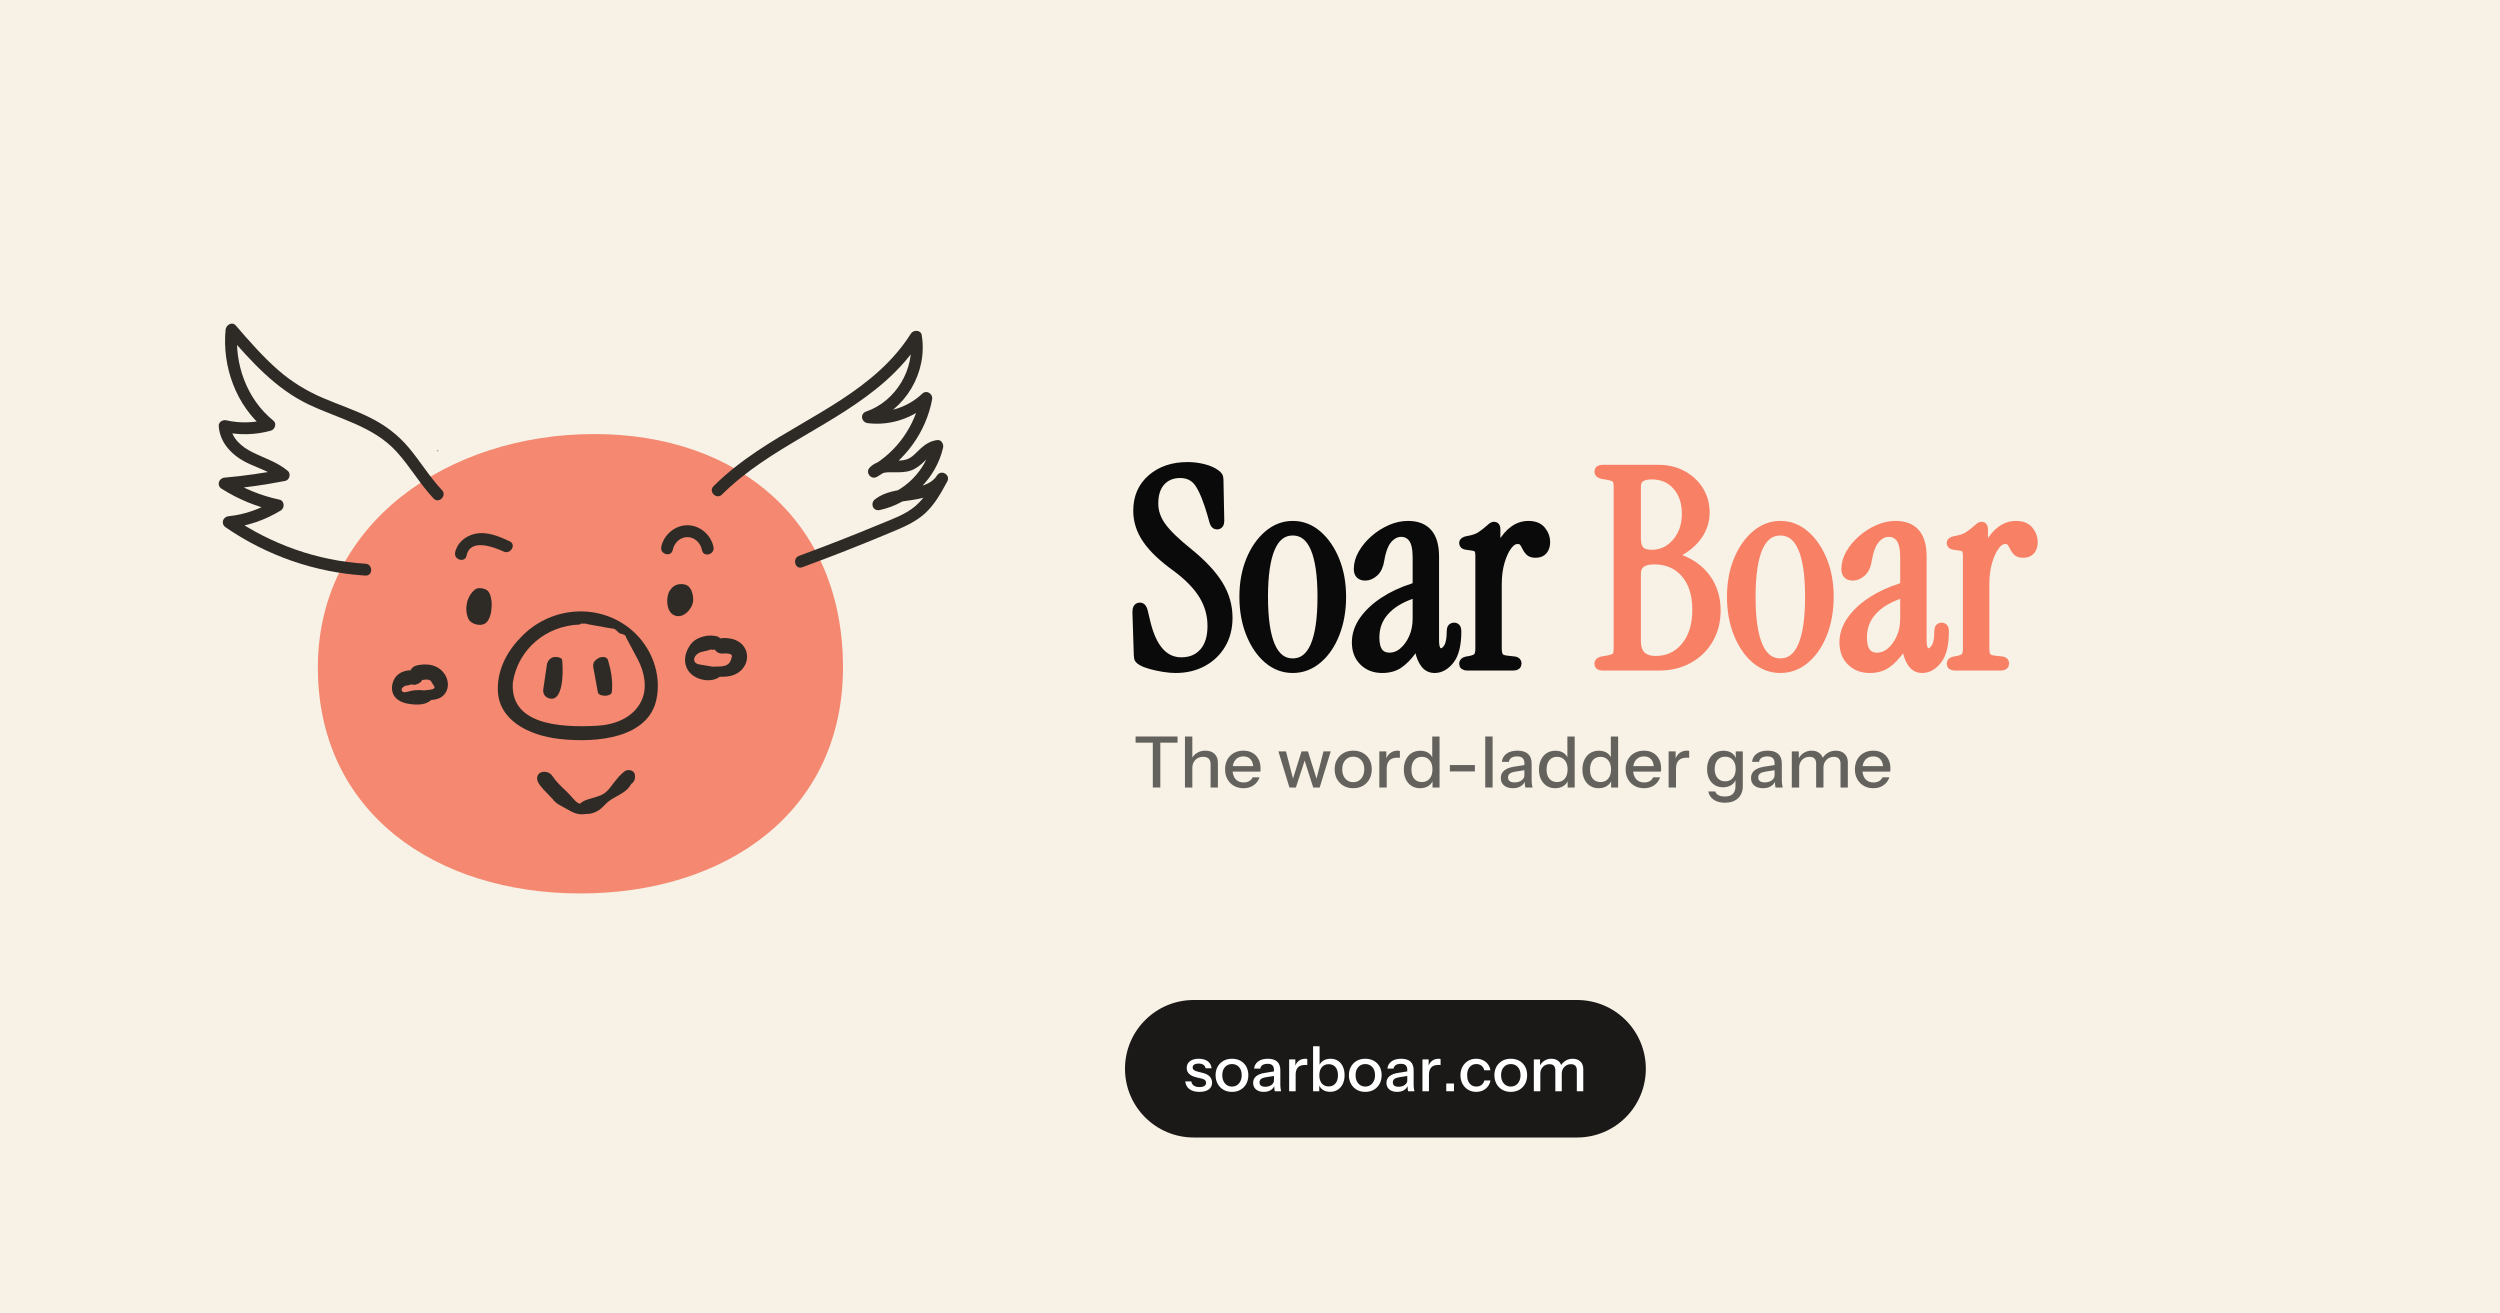
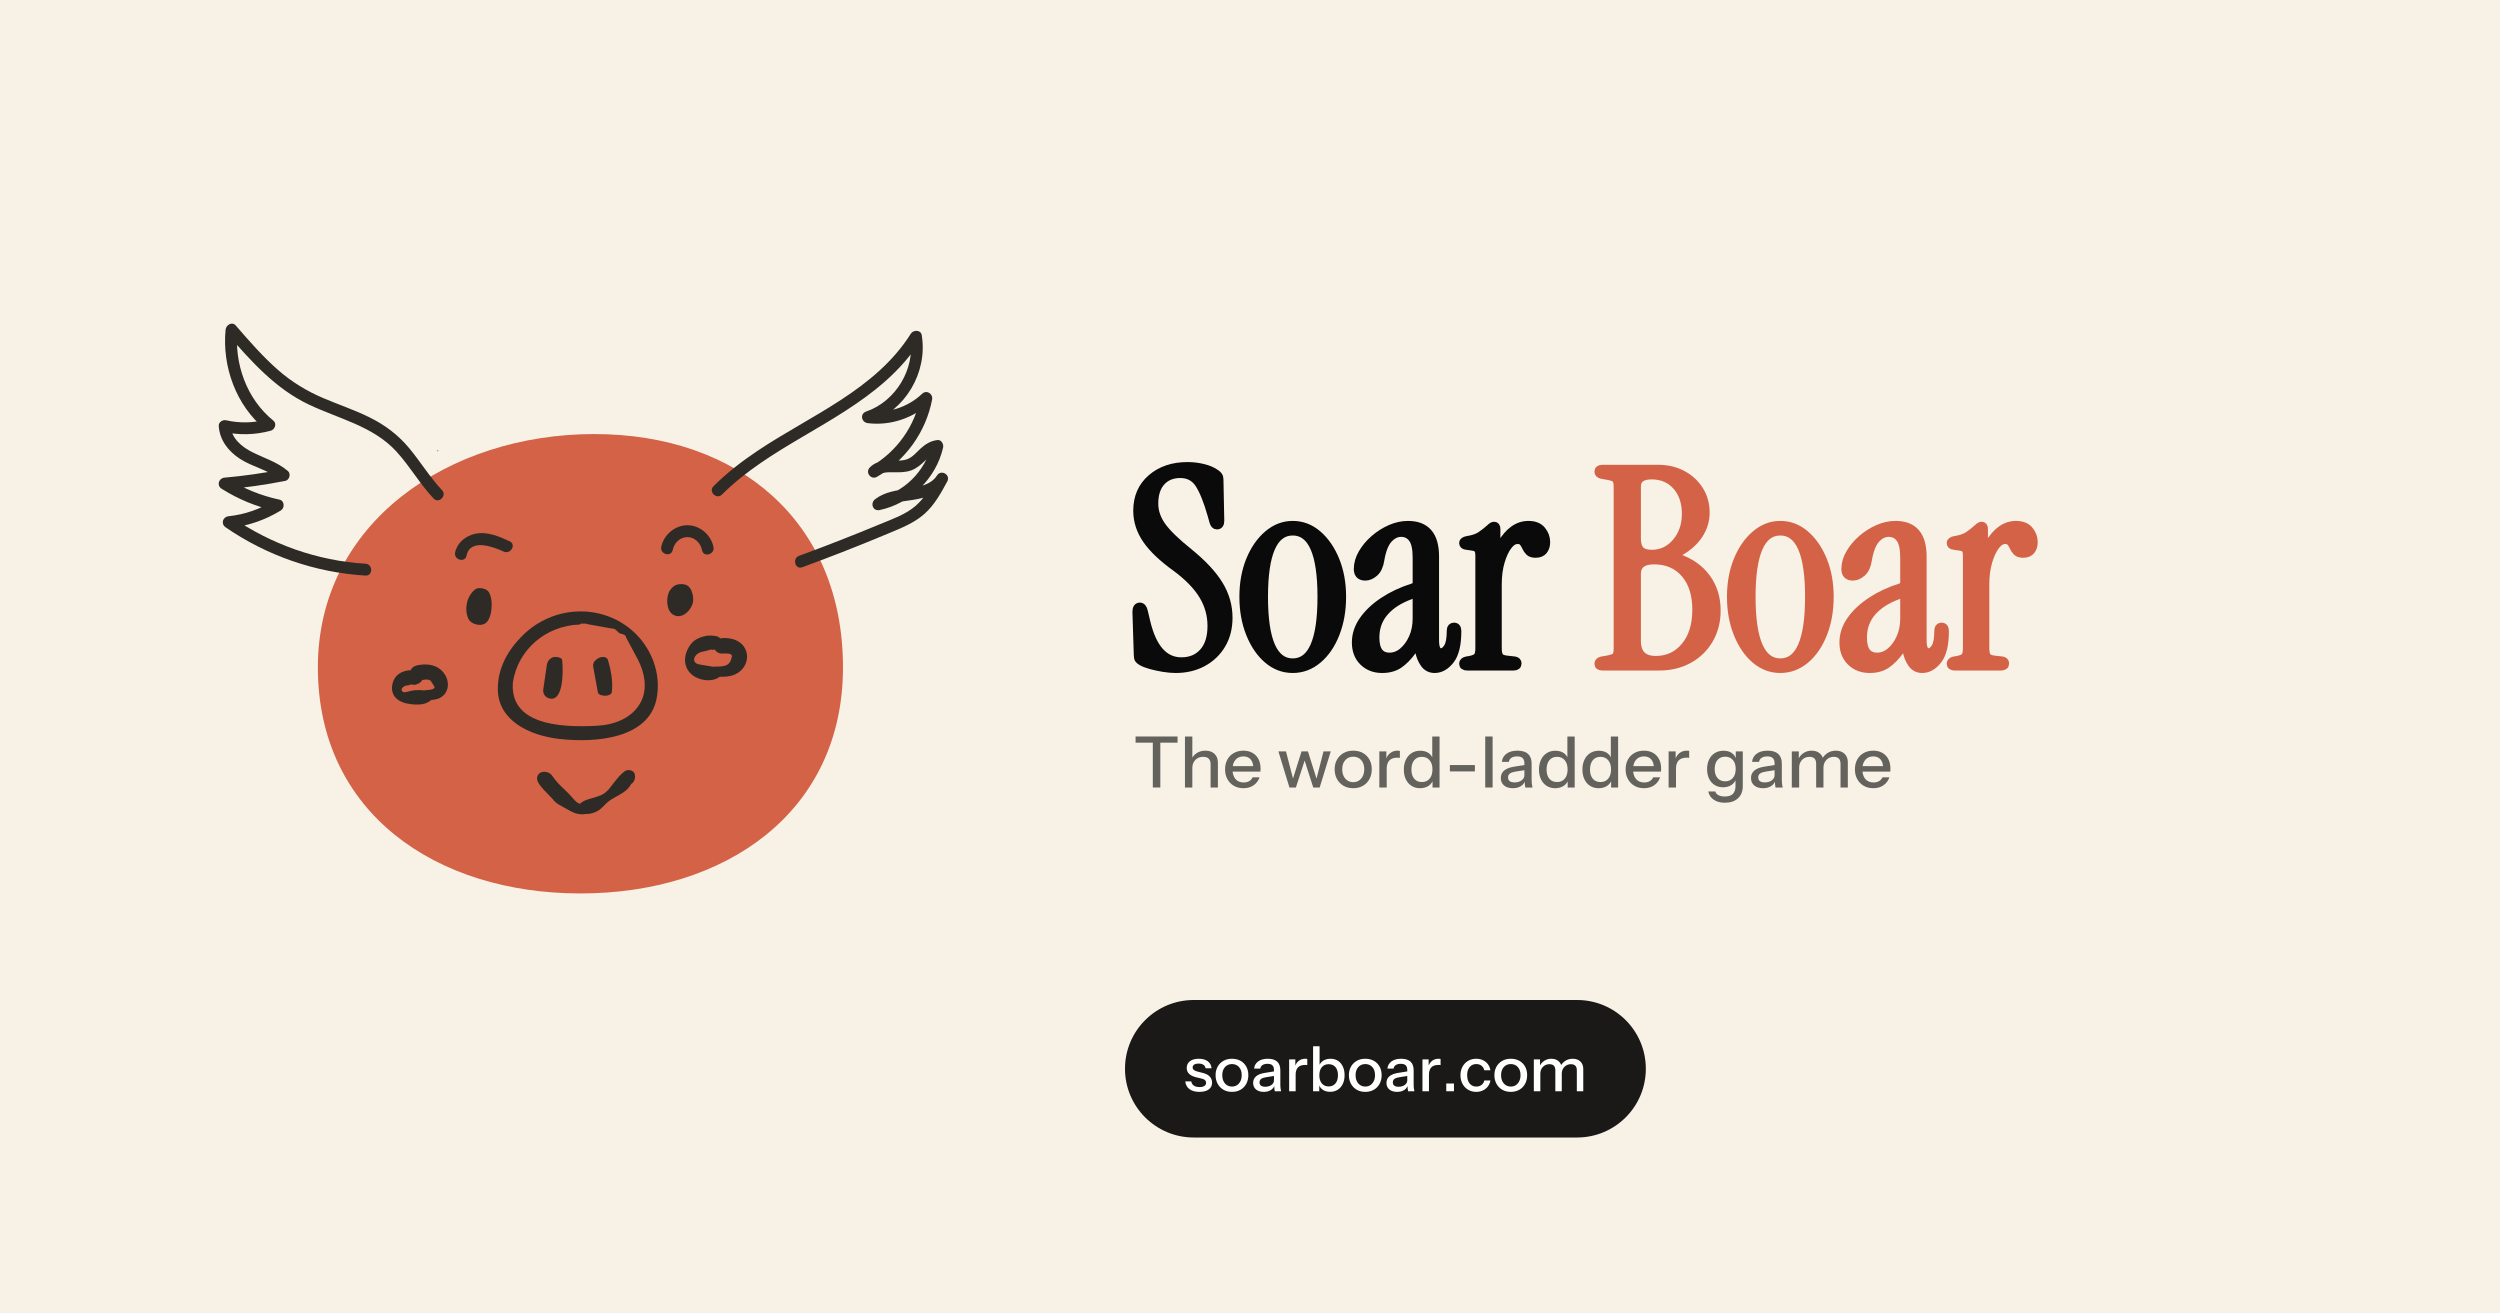
<svg xmlns="http://www.w3.org/2000/svg" viewBox="0 0 1200 630" width="1200" height="630">
  <rect width="1200" height="630" fill="#F7F1E6" />
  <g transform="translate(90 110) scale(0.475)">
    <defs>
      <style>
      .cls-1 {
        fill: #94b190;
      }

      .cls-2 {
        fill: #2e2b26;
      }

      .cls-3 {
-         fill: #f48870;
+         fill: #D46247;
      }
    </style>
    </defs>
    <path class="cls-3" d="M131.74,442.85c0,146.53,118.79,228.42,265.32,228.42s265.32-81.89,265.32-228.42-104.89-235.8-251.42-235.8-279.22,89.27-279.22,235.8Z" />
    <path class="cls-2" d="M473.87,475.22c-8.29,38.88-59.7,44.32-98.34,39.88-30.44-3.5-61.82-18.75-61.96-50.36-.09-21.67,10.58-39.98,25.48-54.56,30.61-29.95,78.75-32.11,110.45-4.51,19.03,16.56,29.89,43.57,24.36,69.55ZM455.03,434.75l-11.6-21.75c-1.21-2.27.47-2.69-7.16-4.78-5.28-5.64-5.47-4.27-9.25-4.95l-21.89-3.95c-1.29-.23-2.99-.98-4.17-.7s-3.28-.78-4.42.89c-34.03,1.09-62.41,24.77-67.74,58.33-3.26,41.94,45.15,46.22,85.39,43.95,17.66-1,35.8-7.92,44.16-24.44,6.65-13.14,3.63-29.55-3.32-42.6Z" />
    <rect class="cls-1" x="252.14" y="223.11" width="1.41" height="1.41" transform="translate(-84.2 244.35) rotate(-45)" />
    <path class="cls-3" d="M378.63,435.4c-.26-2.88-6.98-3.63-9.45-2.75s-5.42,3.48-6.01,7.48l-3.64,24.72c-.8,5.4,2.82,9.04,7.49,9.62,11.17,1.37,13.22-21.34,11.61-39.07ZM428.83,467.67c1.21-11.56-1.05-22.42-3.87-32.04-1.37-4.69-7.85-3.59-10.6-1.62s-5.16,4-4.28,8.79l4.62,25.31c.79,4.35,13.58,4.82,14.13-.43Z" />
    <path class="cls-2" d="M378.63,435.4c1.61,17.73-.44,40.44-11.61,39.07-4.67-.57-8.29-4.22-7.49-9.62l3.64-24.72c.59-4,3.51-6.59,6.01-7.48s9.19-.13,9.45,2.75Z" />
    <path class="cls-2" d="M428.83,467.67c-.55,5.25-13.34,4.78-14.13.43l-4.62-25.31c-.87-4.79,1.66-6.92,4.28-8.79,2.76-1.97,9.23-3.07,10.6,1.62,2.82,9.62,5.08,20.48,3.87,32.04Z" />
    <path class="cls-2" d="M446.97,546.71l-.94-.11c-1.98-.22-4.07.77-5.59,2.3-.61.4-1.17.93-1.65,1.57-.22.14-.44.24-.65.41l-.37.28.07.15c-.46.39-.88.83-1.27,1.29l.09-.35c-2.82,3.74-5.78,6.7-8.39,10.53-3.07,4.48-7.11,8.11-12.04,9.85-.96.36-1.95.68-2.95,1-1,.35-1.96.63-2.92.91-1.91.56-3.75,1.07-5.39,1.58-1.65.51-3.09,1.03-4.42,1.73-1.34.7-2.57,1.61-4.11,2.81-2.58-.77-4.44-2.69-6.56-5.07-1.04-1.19-2.19-2.54-3.41-3.86-1.21-1.31-2.45-2.59-3.76-3.81-5.37-5.04-10.42-9.87-13.89-15.19-.69-1.01-1.39-1.8-2.25-2.42-.79-.63-1.73-1.08-2.68-1.41-1.88-.66-4.08-.77-5.99-.2-1.91.57-3.53,1.87-4.28,3.99-.35,1.04-.43,2.27-.22,3.63.26,1.32.8,2.8,1.8,4.22.53.83,1.12,1.58,1.7,2.33,1.91,2.47,3.98,4.7,6.11,6.72,2.19,2.35,4.39,4.61,6.51,6.84.14.32.31.63.55.89,2.18,2.43,5.02,4.14,7.87,5.7,3.13,1.73,6.29,3.48,9.4,5.2,2.15,1.19,4.77,2.24,7.43,2.71,2.66.5,5.35.48,7.81.02,3.2.18,6.61-.6,9.85-2,3.23-1.38,5.59-3.5,7.62-5.54,2.07-2.04,3.94-4.11,6.39-5.84,3.03-2.16,6.1-3.74,9.12-5.44,3.02-1.69,6-3.48,8.64-5.99,1.67-1.6,3.15-3.47,4.09-5.41,3.18-1.99,4.37-5.61,3.82-8.98l-.15-.95c-.38-2.34-2.81-3.85-4.96-4.09Z" />
    <g id="eyes">
      <path class="cls-2" d="M302.44,397.08c-4.84,5.24-16.07,2.59-18.74-3.66-4.31-10.09-1.31-22.84,6.95-29.36,3.21-2.53,9.43-1.01,11.98.75,6.41,4.43,6.37,25.14-.2,32.26Z" />
      <path class="cls-2" d="M510.61,369.95c1.25,6.51-.39,10.73-3.83,15.11s-9.85,8.5-16.47,4.23-7-17.98-2.88-24.14c3.79-5.66,7.96-6.83,13.3-6.38,5.77.49,8.64,4.69,9.88,11.18Z" />
    </g>
    <g id="ears">
      <path class="cls-2" d="M540.07,268.21c48.07-47.89,114.84-70.02,165.38-114.83,13.8-12.23,26.08-26.13,35.91-41.75l-10.97-1.43c5.14,30.99-14.87,63.94-44.5,74.05-6.71,2.29-5,10.98,1.6,11.79,23.13,2.83,46.55-5.28,63.42-21.23l-10.03-5.84c-5.59,29.76-23.92,55.88-50.23,70.95,2.42,3.14,4.85,6.28,7.27,9.42,3.89-4.02,9.64-3.69,14.85-3.66,6.16.03,12.58.24,18.46-1.89,5.47-1.98,9.8-5.69,13.95-9.65,3.47-3.32,7.5-8.38,12.61-9.05l-5.79-7.6c-6.22,27.31-28.3,48.96-55.68,54.75,1.54,3.66,3.08,7.31,4.62,10.97,10.6-8.1,24.12-7.99,36.68-10.44,11.9-2.32,23.4-7.23,30.13-17.79-3.45-2.02-6.91-4.04-10.36-6.06-5.97,11.03-12.04,22.42-21.67,30.74-10.17,8.78-23.77,13.39-36,18.48-26.99,11.22-54.22,21.86-81.67,31.93-7.19,2.64-4.08,14.24,3.19,11.57,29.27-10.74,58.3-22.12,87.06-34.18,12.81-5.37,26.02-10.47,36.53-19.86,10-8.93,16.61-20.97,22.92-32.62,3.69-6.81-6.21-12.57-10.36-6.06-6.05,9.49-18.47,11.71-28.79,13.24-11.78,1.74-23.96,3.24-33.72,10.69-5.26,4.02-2.41,12.45,4.62,10.97,31.21-6.59,56.98-32.03,64.06-63.13.76-3.35-1.7-8.13-5.79-7.6-6.81.9-11.9,3.96-16.92,8.55-4.36,3.98-8.31,9.08-14.08,11.01-6.14,2.05-13.1.76-19.45,1.11-6.77.38-13.05,2.09-17.89,7.1s1.28,12.85,7.27,9.42c28.79-16.5,49.62-45.48,55.74-78.13,1.08-5.76-5.46-10.15-10.03-5.84-14.75,13.95-34.86,20.17-54.94,17.71l1.6,11.79c36.29-12.37,59.14-51.09,52.88-88.81-.89-5.4-8.45-5.43-10.97-1.43-35.68,56.72-101.12,82.41-154.67,118.23-15.92,10.65-31.16,22.39-44.75,35.92-5.48,5.46,3.01,13.94,8.49,8.49h0Z" />
      <path class="cls-2" d="M257.17,263.7c-12.32-13.07-21.61-28.54-33.07-42.31s-24.66-23.55-40.18-31.23-31.3-12.85-46.86-19.5c-16.45-7.03-31.49-16.14-45.01-27.89-15.82-13.75-29.6-29.65-43.31-45.45-3.74-4.32-9.78-.45-10.24,4.24-3.65,37.14,10.57,76.76,39.91,100.53.88-3.34,1.77-6.69,2.65-10.03-13.78,3.79-27.94,4.26-41.89,1.09-3.56-.81-7.87,1.71-7.6,5.79.96,14.39,9.79,25.6,21.61,33.25,12.59,8.14,28.17,10.87,39.77,20.66l2.65-10.03c-19.24,3.78-38.64,6.55-58.17,8.26-5.82.51-8.3,7.84-3.03,11.18,16.95,10.74,35.65,18.45,55.29,22.62-.48-3.66-.96-7.31-1.43-10.97-14.25,8.71-30.07,14.46-46.73,16.17-5.95.61-8.13,7.66-3.03,11.18,41.73,28.78,90.72,45.75,141.32,48.8,7.71.46,7.69-11.54,0-12-48.54-2.92-95.29-19.59-135.27-47.16-1.01,3.73-2.02,7.45-3.03,11.18,18.82-1.93,36.64-7.94,52.78-17.81,4.17-2.55,3.8-9.85-1.43-10.97-18.72-3.98-36.26-11.18-52.42-21.41-1.01,3.73-2.02,7.45-3.03,11.18,20.6-1.81,41.08-4.71,61.36-8.69,4.26-.84,6-7.2,2.65-10.03-10.69-9.02-23.68-12.88-35.99-19.02-10.46-5.23-21.04-13.87-21.88-26.4l-7.6,5.79c16.04,3.64,32.41,3.26,48.27-1.09,4.01-1.1,6.26-7.1,2.65-10.03-27.2-22.03-39.78-57.65-36.4-92.05l-10.24,4.24c23.89,27.54,48.6,55.32,82.06,71.3,30.51,14.57,65.3,21.85,88.94,47.75,13.59,14.89,23.58,32.64,37.43,47.33,5.31,5.63,13.78-2.87,8.49-8.49h0Z" />
    </g>
    <path class="cls-2" d="M490.32,324.21c1.45-7.06,7.35-13.1,14.92-13.03s13.34,6.18,14.71,13.27c1.47,7.57,13.03,4.37,11.57-3.19-2.36-12.23-13.69-22.05-26.28-22.08s-23.97,9.6-26.49,21.84c-1.55,7.54,10.01,10.76,11.57,3.19h0Z" />
    <path class="cls-2" d="M325.58,315.43c-10.89-5.03-22.62-10.17-34.86-7.62-9.56,1.99-18.29,9.06-20.27,18.88-1.52,7.54,10.05,10.77,11.57,3.19,3.58-17.8,27.29-8.8,37.5-4.09,6.96,3.22,13.07-7.12,6.06-10.36h0Z" />
    <path class="cls-2" d="M539.32,414.84l-.55-.83c-1.15-1.73-3.57-2.85-6.27-3.02-.87-.21-1.85-.28-2.88-.19-.32-.06-.62-.14-.96-.17l-.6-.06-.08.15c-.79-.02-1.6,0-2.42.13l.42-.22c-3.14.54-6.27,1.25-9.3,2.6-.76.31-1.49.72-2.23,1.11-.75.44-1.56.94-2.26,1.48-1.44,1.08-2.7,2.36-3.78,3.79-1.25,1.7-2.3,3.46-3.19,5.32-.86,1.87-1.55,3.84-2,5.94-.46,2.08-.61,4.35-.34,6.66.26,2.29.97,4.71,2.06,6.78,1.68,3.38,4.81,6.35,8.01,8.08,3.23,1.83,6.52,2.75,9.56,3.19,3.02.42,5.91.31,8.31-.21,2.47-.51,4.93-1.46,7.01-3.05,2.27.03,4.59.01,6.99-.24,2.41-.26,4.86-.71,7.38-1.69,2.61-1.04,5.03-2.51,7.12-4.5,2.08-2,3.92-4.48,5.05-7.64.58-1.63.96-3.4,1.08-5.26.07-1.86-.06-3.81-.62-5.66-.22-.96-.62-1.76-.97-2.63-.33-.86-.84-1.66-1.36-2.46-.49-.82-1.1-1.53-1.74-2.23-.62-.73-1.31-1.32-2.02-1.89-2.86-2.28-5.96-3.46-8.8-4.14-2.86-.66-5.58-.88-8.15-.84-3.97.06-6.64,1.52-8.18,3.31-1.55,1.8-1.98,3.97-1.62,5.93.36,1.97,1.48,3.74,3.1,4.91,1.63,1.18,3.75,1.76,6.28,1.55.71-.04,1.42-.1,2.08-.09,1.13-.03,2.12.07,3.07.17.86.16,1.72.32,2.26.57.16.08.32.15.41.26.1.09.24.17.34.26.13.21.34.35.42.58.16.16.16.49.29.71.02.12,0,.22.03.32,0,.11-.03.21-.02.31-.14.1-.26.19-.28.28-.16.43-.23,1.01-.43,1.82-.19.8-.52,1.77-1.04,2.75-.52.97-1.23,1.93-2.09,2.66-.97.79-2.23,1.45-3.6,1.79-3.48.92-7.81.74-12.32.9-2.81-.66-5.67-.95-8.48-1.46-2.71-.54-4.89-.67-6.7-1.36-.89-.35-1.72-.85-2.38-1.61-.62-.72-1-1.67-1-2.74.01-1.33.55-2.65,1.35-3.74.8-1.1,1.86-1.99,2.97-2.67,1.11-.69,2.31-1.14,3.4-1.42,1.18-.26,2.38-.52,3.63-.8,1.68-.39,3.57-.82,5.43-1.53,1.67.42,3.34.32,4.98-.18,1.64-.5,3.23-1.42,4.54-2.63l.74-.69c1.84-1.68,1.6-4.53.35-6.42Z" />
    <path class="cls-2" d="M237,451.38l-.37-.89c-.76-1.87-2.83-3.31-5.35-3.82-.8-.31-1.72-.5-2.73-.52-.29-.1-.58-.2-.92-.27l-.58-.11-.09.14c-.78-.1-1.58-.14-2.41-.07l.43-.19c-1.58.14-3.19.4-4.78.8-.8.19-1.59.45-2.37.73-.39.13-.78.31-1.16.48l-.57.25-.63.33c-3.43,1.82-5.85,4.59-7.26,7.9-1.03,2.46-1.83,5.78-1.56,8.79.25,3.02,1.36,5.93,3.35,8.2,1.01,1.13,2.15,2.16,3.47,2.99.66.41,1.34.8,2.06,1.14.36.17.71.34,1.12.49l1.01.4c2.98,1.15,5.94,1.61,8.55,1.9,2.47.28,4.83.44,7.2.35,2.35-.09,4.64-.43,6.76-1.13,1.07-.36,2.05-.8,3.11-1.37,1.04-.57,2.07-1.27,3-2.14,1.7-.13,3.49-.29,5.42-.81,1.92-.5,3.95-1.38,5.86-2.85.7-.63,1.44-1.26,2.05-2,.58-.76,1.22-1.52,1.64-2.41.23-.43.45-.88.67-1.33.18-.46.34-.95.49-1.42.34-.95.45-1.86.61-2.82.44-3.78-.39-7.31-1.98-10.44-1.37-2.63-3.23-4.98-5.63-6.92-1.19-.97-2.54-1.83-4.02-2.53-.77-.4-1.37-.58-2.04-.84-.66-.26-1.33-.42-1.99-.62-2.67-.71-5.34-.95-7.85-.91-2.51.05-4.87.37-7.1.81-3.4.71-5.45,2.4-6.55,4.3-1.1,1.91-1.27,4.08-.75,6,.52,1.93,1.76,3.61,3.48,4.59,1.73.99,3.89,1.28,6.26.62.66-.18,1.32-.35,1.95-.48,2.09-.45,4.03-.69,5.77-.58.48.06.91.2,1.36.32.39.15.93.33,1.09.47.25.1.49.35.75.52.23.27.5.47.7.79,0,.21.05.36.11.53.32.59.68,1.13,1.09,1.67.35.54.79,1.07,1.09,1.58.3.48.57,1,.74,1.35.13.39.12.88-.07,1.33-.12.24-.41.53-.76.73-.84.51-2.27.86-4.01,1.07-.87.11-1.81.19-2.82.28-1.02.09-2.09.2-3.12.34-2.66-.43-5.56-.39-8.71-.18-1.55.1-3.03.36-4.41.69-1.31.32-2.5.68-3.6.93-2.35.47-3.85.74-5-.52l-.08-.09c-.62-.76-.66-1.81-.35-2.59.14-.4.39-.74.66-1.02.27-.3.54-.4.93-.74.74-.59,1.6-1.02,2.35-1.24.37-.12.73-.17,1.01-.19.14-.03.27.02.37,0,.14-.02.42-.06.61-.12.57-.1,1.15-.24,1.8-.41.66-.16,1.35-.39,2.11-.65,1.27.56,2.62.63,4.09.32,1.45-.31,2.99-1.01,4.35-2.03l.77-.58c1.91-1.41,2.17-4.25,1.35-6.29Z" />
  </g>
  <g transform="translate(540 320)">
    <path d="M184 -9Q164 -9 139.5 -5.0Q115 -1 93.5 5.0Q72 11 60 18Q53 22 49.5 26.5Q46 31 46 42L41 199Q41 219 54 219Q65 219 69 201L78 163Q112 20 205 20Q255 20 284.5 53.5Q314 87 314 148Q314 207 283.5 258.0Q253 309 186 359Q112 412 78.0 461.5Q44 511 44 567Q44 641 95.5 685.5Q147 730 227 730Q257 730 285.0 723.0Q313 716 331 703Q337 699 340.5 694.0Q344 689 344 681L347 530Q347 513 334 513Q325 513 321 527L314 552Q292 629 268.5 664.5Q245 700 201 700Q158 700 132.5 672.0Q107 644 107 593Q107 550 135.0 511.0Q163 472 233 416Q308 355 342.5 298.5Q377 242 377 178Q377 122 352.0 80.0Q327 38 283.5 14.5Q240 -9 184 -9Z" transform="translate(0.00 0) scale(0.132 -0.132)" fill="#0A0A0A" stroke="#0A0A0A" stroke-width="28" stroke-linejoin="round" />
    <path d="M203 -9Q152 -9 111.5 25.5Q71 60 47.0 120.0Q23 180 23 254Q23 328 47.0 387.0Q71 446 112.0 481.0Q153 516 203 516Q254 516 294.5 481.0Q335 446 359.0 387.0Q383 328 383 254Q383 180 359.5 120.0Q336 60 295.0 25.5Q254 -9 203 -9ZM203 16Q307 16 307 254Q307 491 203 491Q99 491 99 254Q99 16 203 16Z" transform="translate(53.72 0) scale(0.132 -0.132)" fill="#0A0A0A" stroke="#0A0A0A" stroke-width="28" stroke-linejoin="round" />
    <path d="M120 -9Q78 -9 51.0 17.5Q24 44 24 88Q24 131 51.0 169.5Q78 208 125.0 239.0Q172 270 232 289Q245 293 245 306V397Q245 445 230.0 465.5Q215 486 189 486Q164 486 143.5 463.5Q123 441 114 388Q109 356 92.5 341.5Q76 327 59 327Q31 327 31 355Q31 384 47.5 412.5Q64 441 91.0 464.5Q118 488 150.0 502.0Q182 516 214 516Q313 516 313 401V95Q313 53 334 53Q347 53 358.0 70.5Q369 88 369 130Q369 146 382 146Q394 146 394 129Q394 56 368.5 23.5Q343 -9 311 -9Q287 -9 273.0 10.5Q259 30 254 57Q253 67 245.5 67.5Q238 68 231 58Q207 25 182.0 8.0Q157 -9 120 -9ZM147 37Q173 37 195.0 55.5Q217 74 231.0 105.0Q245 136 245 175V248Q245 267 224 259Q163 237 129.5 198.5Q96 160 96 106Q96 37 147 37Z" transform="translate(107.58 0) scale(0.132 -0.132)" fill="#0A0A0A" stroke="#0A0A0A" stroke-width="28" stroke-linejoin="round" />
    <path d="M154 446Q195 516 253 516Q286 516 302.0 496.5Q318 477 318 453Q318 434 308.5 422.0Q299 410 279 410Q263 410 255.5 417.5Q248 425 243.5 435.0Q239 445 233.0 452.5Q227 460 213 460Q195 460 179.0 438.5Q163 417 152.5 381.0Q142 345 142 299V67Q142 46 148.5 37.0Q155 28 176 26L203 23Q214 21 214 12Q214 0 199 0H30Q15 0 15 11Q15 20 28 23L40 25Q61 29 67.5 37.5Q74 46 74 67V403Q74 421 68.5 427.5Q63 434 49 436L28 439Q15 440 15 450Q15 458 31 461Q62 466 78.5 477.0Q95 488 113 504Q122 513 128 513Q137 513 137 501V447Q137 440 143.0 438.5Q149 437 154 446Z" transform="translate(160.25 0) scale(0.132 -0.132)" fill="#0A0A0A" stroke="#0A0A0A" stroke-width="28" stroke-linejoin="round" />
    <g transform="translate(224.66 0)">
-       <path d="M34 0Q19 0 19 11Q19 20 32 23L55 27Q76 31 82.5 38.0Q89 45 89 66V654Q89 675 82.5 682.0Q76 689 55 693L32 697Q19 700 19 709Q19 720 34 720H237Q287 720 326.0 699.0Q365 678 387.5 642.0Q410 606 410 560Q410 515 383.5 476.5Q357 438 307 412Q301 409 301.0 404.0Q301 399 308 397Q376 374 413.0 323.5Q450 273 450 204Q450 145 423.0 98.5Q396 52 348.5 26.0Q301 0 241 0ZM213 411Q266 411 301.5 452.5Q337 494 337 556Q337 618 303.0 656.5Q269 695 213 695Q160 695 160 655V466Q160 437 172.5 424.0Q185 411 213 411ZM228 25Q293 25 334.0 74.5Q375 124 375 207Q375 290 333.5 338.0Q292 386 222 386Q160 386 160 337V94Q160 25 228 25Z" transform="translate(0.00 0) scale(0.132 -0.132)" fill="#F88065" stroke="#F88065" stroke-width="28" stroke-linejoin="round" />
-       <path d="M203 -9Q152 -9 111.5 25.5Q71 60 47.0 120.0Q23 180 23 254Q23 328 47.0 387.0Q71 446 112.0 481.0Q153 516 203 516Q254 516 294.5 481.0Q335 446 359.0 387.0Q383 328 383 254Q383 180 359.5 120.0Q336 60 295.0 25.5Q254 -9 203 -9ZM203 16Q307 16 307 254Q307 491 203 491Q99 491 99 254Q99 16 203 16Z" transform="translate(63.10 0) scale(0.132 -0.132)" fill="#F88065" stroke="#F88065" stroke-width="28" stroke-linejoin="round" />
-       <path d="M120 -9Q78 -9 51.0 17.5Q24 44 24 88Q24 131 51.0 169.5Q78 208 125.0 239.0Q172 270 232 289Q245 293 245 306V397Q245 445 230.0 465.5Q215 486 189 486Q164 486 143.5 463.5Q123 441 114 388Q109 356 92.5 341.5Q76 327 59 327Q31 327 31 355Q31 384 47.5 412.5Q64 441 91.0 464.5Q118 488 150.0 502.0Q182 516 214 516Q313 516 313 401V95Q313 53 334 53Q347 53 358.0 70.5Q369 88 369 130Q369 146 382 146Q394 146 394 129Q394 56 368.5 23.5Q343 -9 311 -9Q287 -9 273.0 10.5Q259 30 254 57Q253 67 245.5 67.5Q238 68 231 58Q207 25 182.0 8.0Q157 -9 120 -9ZM147 37Q173 37 195.0 55.5Q217 74 231.0 105.0Q245 136 245 175V248Q245 267 224 259Q163 237 129.5 198.5Q96 160 96 106Q96 37 147 37Z" transform="translate(116.95 0) scale(0.132 -0.132)" fill="#F88065" stroke="#F88065" stroke-width="28" stroke-linejoin="round" />
-       <path d="M154 446Q195 516 253 516Q286 516 302.0 496.5Q318 477 318 453Q318 434 308.5 422.0Q299 410 279 410Q263 410 255.5 417.5Q248 425 243.5 435.0Q239 445 233.0 452.5Q227 460 213 460Q195 460 179.0 438.5Q163 417 152.5 381.0Q142 345 142 299V67Q142 46 148.5 37.0Q155 28 176 26L203 23Q214 21 214 12Q214 0 199 0H30Q15 0 15 11Q15 20 28 23L40 25Q61 29 67.5 37.5Q74 46 74 67V403Q74 421 68.5 427.5Q63 434 49 436L28 439Q15 440 15 450Q15 458 31 461Q62 466 78.5 477.0Q95 488 113 504Q122 513 128 513Q137 513 137 501V447Q137 440 143.0 438.5Q149 437 154 446Z" transform="translate(169.62 0) scale(0.132 -0.132)" fill="#F88065" stroke="#F88065" stroke-width="28" stroke-linejoin="round" />
+       <path d="M34 0Q19 0 19 11Q19 20 32 23L55 27Q76 31 82.5 38.0Q89 45 89 66V654Q89 675 82.5 682.0Q76 689 55 693L32 697Q19 700 19 709Q19 720 34 720H237Q287 720 326.0 699.0Q365 678 387.5 642.0Q410 606 410 560Q410 515 383.5 476.5Q357 438 307 412Q301 409 301.0 404.0Q301 399 308 397Q376 374 413.0 323.5Q450 273 450 204Q450 145 423.0 98.5Q396 52 348.5 26.0Q301 0 241 0ZM213 411Q266 411 301.5 452.5Q337 494 337 556Q337 618 303.0 656.5Q269 695 213 695Q160 695 160 655V466Q160 437 172.5 424.0Q185 411 213 411ZM228 25Q293 25 334.0 74.5Q375 124 375 207Q375 290 333.5 338.0Q292 386 222 386Q160 386 160 337V94Q160 25 228 25Z" transform="translate(0.00 0) scale(0.132 -0.132)" fill="#D46247" stroke="#D46247" stroke-width="28" stroke-linejoin="round" />
+       <path d="M203 -9Q152 -9 111.5 25.5Q71 60 47.0 120.0Q23 180 23 254Q23 328 47.0 387.0Q71 446 112.0 481.0Q153 516 203 516Q254 516 294.5 481.0Q335 446 359.0 387.0Q383 328 383 254Q383 180 359.5 120.0Q336 60 295.0 25.5Q254 -9 203 -9ZM203 16Q307 16 307 254Q307 491 203 491Q99 491 99 254Q99 16 203 16Z" transform="translate(63.10 0) scale(0.132 -0.132)" fill="#D46247" stroke="#D46247" stroke-width="28" stroke-linejoin="round" />
+       <path d="M120 -9Q78 -9 51.0 17.5Q24 44 24 88Q24 131 51.0 169.5Q78 208 125.0 239.0Q172 270 232 289Q245 293 245 306V397Q245 445 230.0 465.5Q215 486 189 486Q164 486 143.5 463.5Q123 441 114 388Q109 356 92.5 341.5Q76 327 59 327Q31 327 31 355Q31 384 47.5 412.5Q64 441 91.0 464.5Q118 488 150.0 502.0Q182 516 214 516Q313 516 313 401V95Q313 53 334 53Q347 53 358.0 70.5Q369 88 369 130Q369 146 382 146Q394 146 394 129Q394 56 368.5 23.5Q343 -9 311 -9Q287 -9 273.0 10.5Q259 30 254 57Q253 67 245.5 67.5Q238 68 231 58Q207 25 182.0 8.0Q157 -9 120 -9ZM147 37Q173 37 195.0 55.5Q217 74 231.0 105.0Q245 136 245 175V248Q245 267 224 259Q163 237 129.5 198.5Q96 160 96 106Q96 37 147 37Z" transform="translate(116.95 0) scale(0.132 -0.132)" fill="#D46247" stroke="#D46247" stroke-width="28" stroke-linejoin="round" />
+       <path d="M154 446Q195 516 253 516Q286 516 302.0 496.5Q318 477 318 453Q318 434 308.5 422.0Q299 410 279 410Q263 410 255.5 417.5Q248 425 243.5 435.0Q239 445 233.0 452.5Q227 460 213 460Q195 460 179.0 438.5Q163 417 152.5 381.0Q142 345 142 299V67Q142 46 148.5 37.0Q155 28 176 26L203 23Q214 21 214 12Q214 0 199 0H30Q15 0 15 11Q15 20 28 23L40 25Q61 29 67.5 37.5Q74 46 74 67V403Q74 421 68.5 427.5Q63 434 49 436L28 439Q15 440 15 450Q15 458 31 461Q62 466 78.5 477.0Q95 488 113 504Q122 513 128 513Q137 513 137 501V447Q137 440 143.0 438.5Q149 437 154 446Z" transform="translate(169.62 0) scale(0.132 -0.132)" fill="#D46247" stroke="#D46247" stroke-width="28" stroke-linejoin="round" />
    </g>
  </g>
  <g transform="translate(544 378)">
    <path d="M275 0V633H32V720H624V633H381V0Z" transform="translate(0.00 0) scale(0.034 -0.034)" fill="rgba(10,10,10,0.62)" />
    <path d="M73 0V720H177V0ZM435 0V328Q435 381 408.5 407.0Q382 433 330 433Q285 433 250.5 413.0Q216 393 196.5 358.0Q177 323 177 275L164 397Q189 454 241.0 487.0Q293 520 362 520Q444 520 491.0 474.0Q538 428 538 352V0Z" transform="translate(22.30 0) scale(0.034 -0.034)" fill="rgba(10,10,10,0.62)" />
    <path d="M293 -10Q216 -10 157.5 24.0Q99 58 66.0 118.0Q33 178 33 256Q33 335 65.5 394.5Q98 454 157.0 487.0Q216 520 292 520Q366 520 420.5 488.5Q475 457 504.5 401.0Q534 345 534 268Q534 256 533.5 245.5Q533 235 531 224H103V302H458L432 271Q432 353 395.0 396.0Q358 439 292 439Q221 439 179.5 390.5Q138 342 138 256Q138 169 179.5 120.0Q221 71 295 71Q340 71 373.0 89.5Q406 108 422 144H520Q495 72 435.5 31.0Q376 -10 293 -10Z" transform="translate(42.91 0) scale(0.034 -0.034)" fill="rgba(10,10,10,0.62)" />
    <path d="M178 0 22 510H129L235 100H220L349 510H439L568 100H554L659 510H761L605 0H514L385 403H400L269 0Z" transform="translate(68.88 0) scale(0.034 -0.034)" fill="rgba(10,10,10,0.62)" />
    <path d="M295 -10Q217 -10 158.0 24.5Q99 59 66.0 119.5Q33 180 33 257Q33 335 66.5 394.0Q100 453 158.5 486.5Q217 520 295 520Q374 520 433.0 486.5Q492 453 524.5 394.0Q557 335 557 257Q557 180 524.5 119.5Q492 59 433.0 24.5Q374 -10 295 -10ZM295 75Q342 75 376.5 98.0Q411 121 431.0 162.0Q451 203 451 258Q451 340 407.5 387.5Q364 435 295 435Q227 435 183.5 387.0Q140 339 140 258Q140 203 159.5 162.0Q179 121 214.5 98.0Q250 75 295 75Z" transform="translate(95.51 0) scale(0.034 -0.034)" fill="rgba(10,10,10,0.62)" />
    <path d="M73 0V510H172V383H177V0ZM177 266 164 387Q182 452 226.0 486.0Q270 520 331 520Q354 520 363 516V418Q358 420 349.0 420.5Q340 421 327 421Q252 421 214.5 382.0Q177 343 177 266Z" transform="translate(115.60 0) scale(0.034 -0.034)" fill="rgba(10,10,10,0.62)" />
    <path d="M441 0V117L451 114Q435 57 385.0 23.5Q335 -10 265 -10Q196 -10 144.5 23.0Q93 56 64.5 115.0Q36 174 36 253Q36 333 65.0 393.0Q94 453 146.0 486.0Q198 519 268 519Q341 519 388.5 484.5Q436 450 451 388L437 386V720H540V0ZM291 77Q360 77 400.0 124.5Q440 172 440 256Q440 338 399.5 385.5Q359 433 290 433Q222 433 182.5 385.5Q143 338 143 253Q143 170 182.5 123.5Q222 77 291 77Z" transform="translate(128.62 0) scale(0.034 -0.034)" fill="rgba(10,10,10,0.62)" />
    <path d="M73 227V317H426V227Z" transform="translate(149.46 0) scale(0.034 -0.034)" fill="rgba(10,10,10,0.62)" />
    <path d="M73 0V720H177V0Z" transform="translate(166.43 0) scale(0.034 -0.034)" fill="rgba(10,10,10,0.62)" />
    <path d="M389 0Q384 19 382.5 42.0Q381 65 381 98H376V341Q376 390 351.5 414.5Q327 439 274 439Q223 439 192.5 419.0Q162 399 157 362H58Q65 434 123.0 477.0Q181 520 278 520Q378 520 428.0 473.5Q478 427 478 337V98Q478 75 481.0 51.0Q484 27 490 0ZM213 -10Q135 -10 89.0 28.5Q43 67 43 133Q43 201 91.5 240.5Q140 280 231 294L399 321V248L247 224Q196 216 170.5 197.0Q145 178 145 142Q145 107 168.5 89.5Q192 72 237 72Q297 72 336.5 101.0Q376 130 376 174L389 100Q371 47 325.0 18.5Q279 -10 213 -10Z" transform="translate(174.93 0) scale(0.034 -0.034)" fill="rgba(10,10,10,0.62)" />
    <path d="M441 0V117L451 114Q435 57 385.0 23.5Q335 -10 265 -10Q196 -10 144.5 23.0Q93 56 64.5 115.0Q36 174 36 253Q36 333 65.0 393.0Q94 453 146.0 486.0Q198 519 268 519Q341 519 388.5 484.5Q436 450 451 388L437 386V720H540V0ZM291 77Q360 77 400.0 124.5Q440 172 440 256Q440 338 399.5 385.5Q359 433 290 433Q222 433 182.5 385.5Q143 338 143 253Q143 170 182.5 123.5Q222 77 291 77Z" transform="translate(193.49 0) scale(0.034 -0.034)" fill="rgba(10,10,10,0.62)" />
    <path d="M441 0V117L451 114Q435 57 385.0 23.5Q335 -10 265 -10Q196 -10 144.5 23.0Q93 56 64.5 115.0Q36 174 36 253Q36 333 65.0 393.0Q94 453 146.0 486.0Q198 519 268 519Q341 519 388.5 484.5Q436 450 451 388L437 386V720H540V0ZM291 77Q360 77 400.0 124.5Q440 172 440 256Q440 338 399.5 385.5Q359 433 290 433Q222 433 182.5 385.5Q143 338 143 253Q143 170 182.5 123.5Q222 77 291 77Z" transform="translate(214.34 0) scale(0.034 -0.034)" fill="rgba(10,10,10,0.62)" />
    <path d="M293 -10Q216 -10 157.5 24.0Q99 58 66.0 118.0Q33 178 33 256Q33 335 65.5 394.5Q98 454 157.0 487.0Q216 520 292 520Q366 520 420.5 488.5Q475 457 504.5 401.0Q534 345 534 268Q534 256 533.5 245.5Q533 235 531 224H103V302H458L432 271Q432 353 395.0 396.0Q358 439 292 439Q221 439 179.5 390.5Q138 342 138 256Q138 169 179.5 120.0Q221 71 295 71Q340 71 373.0 89.5Q406 108 422 144H520Q495 72 435.5 31.0Q376 -10 293 -10Z" transform="translate(235.18 0) scale(0.034 -0.034)" fill="rgba(10,10,10,0.62)" />
    <path d="M73 0V510H172V383H177V0ZM177 266 164 387Q182 452 226.0 486.0Q270 520 331 520Q354 520 363 516V418Q358 420 349.0 420.5Q340 421 327 421Q252 421 214.5 382.0Q177 343 177 266Z" transform="translate(254.46 0) scale(0.034 -0.034)" fill="rgba(10,10,10,0.62)" />
    <path d="M287 -215Q191 -215 128.5 -171.5Q66 -128 53 -56H151Q161 -89 195.5 -108.0Q230 -127 288 -127Q363 -127 400.0 -90.0Q437 -53 437 20V130L446 128Q431 70 381.0 36.5Q331 3 261 3Q194 3 143.0 35.0Q92 67 64.0 124.5Q36 182 36 259Q36 337 65.0 396.0Q94 455 146.5 487.0Q199 519 269 519Q341 519 388.5 484.5Q436 450 449 387L441 386V510H540V21Q540 -89 472.5 -152.0Q405 -215 287 -215ZM292 87Q359 87 399.5 134.0Q440 181 440 263Q440 343 399.5 389.0Q359 435 291 435Q223 435 183.0 388.5Q143 342 143 260Q143 180 183.5 133.5Q224 87 292 87Z" transform="translate(274.18 0) scale(0.034 -0.034)" fill="rgba(10,10,10,0.62)" />
    <path d="M389 0Q384 19 382.5 42.0Q381 65 381 98H376V341Q376 390 351.5 414.5Q327 439 274 439Q223 439 192.5 419.0Q162 399 157 362H58Q65 434 123.0 477.0Q181 520 278 520Q378 520 428.0 473.5Q478 427 478 337V98Q478 75 481.0 51.0Q484 27 490 0ZM213 -10Q135 -10 89.0 28.5Q43 67 43 133Q43 201 91.5 240.5Q140 280 231 294L399 321V248L247 224Q196 216 170.5 197.0Q145 178 145 142Q145 107 168.5 89.5Q192 72 237 72Q297 72 336.5 101.0Q376 130 376 174L389 100Q371 47 325.0 18.5Q279 -10 213 -10Z" transform="translate(295.02 0) scale(0.034 -0.034)" fill="rgba(10,10,10,0.62)" />
    <path d="M73 0V510H172V390H177V0ZM417 0V333Q417 385 393.0 409.0Q369 433 324 433Q282 433 248.5 413.5Q215 394 196.0 359.5Q177 325 177 278L164 397Q189 454 239.5 487.0Q290 520 353 520Q429 520 474.5 476.0Q520 432 520 360V0ZM761 0V333Q761 385 736.5 409.0Q712 433 667 433Q626 433 592.5 413.5Q559 394 539.5 359.5Q520 325 520 278L499 397Q525 454 577.5 487.0Q630 520 695 520Q772 520 818.0 475.5Q864 431 864 357V0Z" transform="translate(313.58 0) scale(0.034 -0.034)" fill="rgba(10,10,10,0.62)" />
    <path d="M293 -10Q216 -10 157.5 24.0Q99 58 66.0 118.0Q33 178 33 256Q33 335 65.5 394.5Q98 454 157.0 487.0Q216 520 292 520Q366 520 420.5 488.5Q475 457 504.5 401.0Q534 345 534 268Q534 256 533.5 245.5Q533 235 531 224H103V302H458L432 271Q432 353 395.0 396.0Q358 439 292 439Q221 439 179.5 390.5Q138 342 138 256Q138 169 179.5 120.0Q221 71 295 71Q340 71 373.0 89.5Q406 108 422 144H520Q495 72 435.5 31.0Q376 -10 293 -10Z" transform="translate(345.24 0) scale(0.034 -0.034)" fill="rgba(10,10,10,0.62)" />
  </g>
  <rect x="540" y="480" rx="33.0" ry="33.0" width="250" height="66" fill="#1A1918" />
  <g transform="translate(568 523.8)">
    <path d="M257 -10Q157 -10 98.0 34.0Q39 78 31 158H127Q134 114 167.5 90.5Q201 67 259 67Q310 67 337.0 85.0Q364 103 364 136Q364 160 348.5 176.5Q333 193 288 204L206 223Q129 242 91.5 279.5Q54 317 54 372Q54 441 105.5 480.5Q157 520 247 520Q336 520 390.5 480.0Q445 440 452 368H356Q350 404 321.5 423.5Q293 443 244 443Q198 443 173.5 426.5Q149 410 149 381Q149 357 167.5 341.0Q186 325 229 314L313 293Q386 275 423.0 234.5Q460 194 460 137Q460 68 406.5 29.0Q353 -10 257 -10Z" transform="translate(0.00 0) scale(0.03 -0.03)" fill="#ffffff" />
    <path d="M295 -10Q217 -10 158.0 24.5Q99 59 66.0 119.5Q33 180 33 257Q33 335 66.5 394.0Q100 453 158.5 486.5Q217 520 295 520Q374 520 433.0 486.5Q492 453 524.5 394.0Q557 335 557 257Q557 180 524.5 119.5Q492 59 433.0 24.5Q374 -10 295 -10ZM295 75Q342 75 376.5 98.0Q411 121 431.0 162.0Q451 203 451 258Q451 340 407.5 387.5Q364 435 295 435Q227 435 183.5 387.0Q140 339 140 258Q140 203 159.5 162.0Q179 121 214.5 98.0Q250 75 295 75Z" transform="translate(14.49 0) scale(0.03 -0.03)" fill="#ffffff" />
    <path d="M389 0Q384 19 382.5 42.0Q381 65 381 98H376V341Q376 390 351.5 414.5Q327 439 274 439Q223 439 192.5 419.0Q162 399 157 362H58Q65 434 123.0 477.0Q181 520 278 520Q378 520 428.0 473.5Q478 427 478 337V98Q478 75 481.0 51.0Q484 27 490 0ZM213 -10Q135 -10 89.0 28.5Q43 67 43 133Q43 201 91.5 240.5Q140 280 231 294L399 321V248L247 224Q196 216 170.5 197.0Q145 178 145 142Q145 107 168.5 89.5Q192 72 237 72Q297 72 336.5 101.0Q376 130 376 174L389 100Q371 47 325.0 18.5Q279 -10 213 -10Z" transform="translate(32.22 0) scale(0.03 -0.03)" fill="#ffffff" />
    <path d="M73 0V510H172V383H177V0ZM177 266 164 387Q182 452 226.0 486.0Q270 520 331 520Q354 520 363 516V418Q358 420 349.0 420.5Q340 421 327 421Q252 421 214.5 382.0Q177 343 177 266Z" transform="translate(48.60 0) scale(0.03 -0.03)" fill="#ffffff" />
    <path d="M345 -9Q273 -9 225.0 25.5Q177 60 162 122L172 124V0H73V720H177V393L166 396Q183 454 232.5 487.0Q282 520 352 520Q421 520 471.5 487.0Q522 454 549.5 395.0Q577 336 577 257Q577 177 548.0 117.0Q519 57 467.0 24.0Q415 -9 345 -9ZM323 77Q391 77 431.0 125.0Q471 173 471 257Q471 340 431.0 386.5Q391 433 322 433Q254 433 213.5 385.5Q173 338 173 254Q173 172 213.5 124.5Q254 77 323 77Z" transform="translate(60.09 0) scale(0.03 -0.03)" fill="#ffffff" />
    <path d="M295 -10Q217 -10 158.0 24.5Q99 59 66.0 119.5Q33 180 33 257Q33 335 66.5 394.0Q100 453 158.5 486.5Q217 520 295 520Q374 520 433.0 486.5Q492 453 524.5 394.0Q557 335 557 257Q557 180 524.5 119.5Q492 59 433.0 24.5Q374 -10 295 -10ZM295 75Q342 75 376.5 98.0Q411 121 431.0 162.0Q451 203 451 258Q451 340 407.5 387.5Q364 435 295 435Q227 435 183.5 387.0Q140 339 140 258Q140 203 159.5 162.0Q179 121 214.5 98.0Q250 75 295 75Z" transform="translate(78.48 0) scale(0.03 -0.03)" fill="#ffffff" />
    <path d="M389 0Q384 19 382.5 42.0Q381 65 381 98H376V341Q376 390 351.5 414.5Q327 439 274 439Q223 439 192.5 419.0Q162 399 157 362H58Q65 434 123.0 477.0Q181 520 278 520Q378 520 428.0 473.5Q478 427 478 337V98Q478 75 481.0 51.0Q484 27 490 0ZM213 -10Q135 -10 89.0 28.5Q43 67 43 133Q43 201 91.5 240.5Q140 280 231 294L399 321V248L247 224Q196 216 170.5 197.0Q145 178 145 142Q145 107 168.5 89.5Q192 72 237 72Q297 72 336.5 101.0Q376 130 376 174L389 100Q371 47 325.0 18.5Q279 -10 213 -10Z" transform="translate(96.21 0) scale(0.03 -0.03)" fill="#ffffff" />
    <path d="M73 0V510H172V383H177V0ZM177 266 164 387Q182 452 226.0 486.0Q270 520 331 520Q354 520 363 516V418Q358 420 349.0 420.5Q340 421 327 421Q252 421 214.5 382.0Q177 343 177 266Z" transform="translate(112.59 0) scale(0.03 -0.03)" fill="#ffffff" />
    <path d="M71 0V124H194V0Z" transform="translate(124.08 0) scale(0.03 -0.03)" fill="#ffffff" />
    <path d="M285 -10Q212 -10 155.0 24.5Q98 59 65.5 119.0Q33 179 33 256Q33 333 65.5 392.5Q98 452 155.0 486.0Q212 520 284 520Q345 520 393.0 497.0Q441 474 472.0 433.0Q503 392 512 336H414Q404 381 370.5 408.0Q337 435 286 435Q242 435 209.0 413.0Q176 391 158.0 351.0Q140 311 140 256Q140 202 158.0 161.0Q176 120 209.0 97.5Q242 75 287 75Q336 75 370.5 101.5Q405 128 415 173H513Q503 118 471.5 77.0Q440 36 392.0 13.0Q344 -10 285 -10Z" transform="translate(132.03 0) scale(0.03 -0.03)" fill="#ffffff" />
    <path d="M295 -10Q217 -10 158.0 24.5Q99 59 66.0 119.5Q33 180 33 257Q33 335 66.5 394.0Q100 453 158.5 486.5Q217 520 295 520Q374 520 433.0 486.5Q492 453 524.5 394.0Q557 335 557 257Q557 180 524.5 119.5Q492 59 433.0 24.5Q374 -10 295 -10ZM295 75Q342 75 376.5 98.0Q411 121 431.0 162.0Q451 203 451 258Q451 340 407.5 387.5Q364 435 295 435Q227 435 183.5 387.0Q140 339 140 258Q140 203 159.5 162.0Q179 121 214.5 98.0Q250 75 295 75Z" transform="translate(148.32 0) scale(0.03 -0.03)" fill="#ffffff" />
    <path d="M73 0V510H172V390H177V0ZM417 0V333Q417 385 393.0 409.0Q369 433 324 433Q282 433 248.5 413.5Q215 394 196.0 359.5Q177 325 177 278L164 397Q189 454 239.5 487.0Q290 520 353 520Q429 520 474.5 476.0Q520 432 520 360V0ZM761 0V333Q761 385 736.5 409.0Q712 433 667 433Q626 433 592.5 413.5Q559 394 539.5 359.5Q520 325 520 278L499 397Q525 454 577.5 487.0Q630 520 695 520Q772 520 818.0 475.5Q864 431 864 357V0Z" transform="translate(166.05 0) scale(0.03 -0.03)" fill="#ffffff" />
  </g>
</svg>
